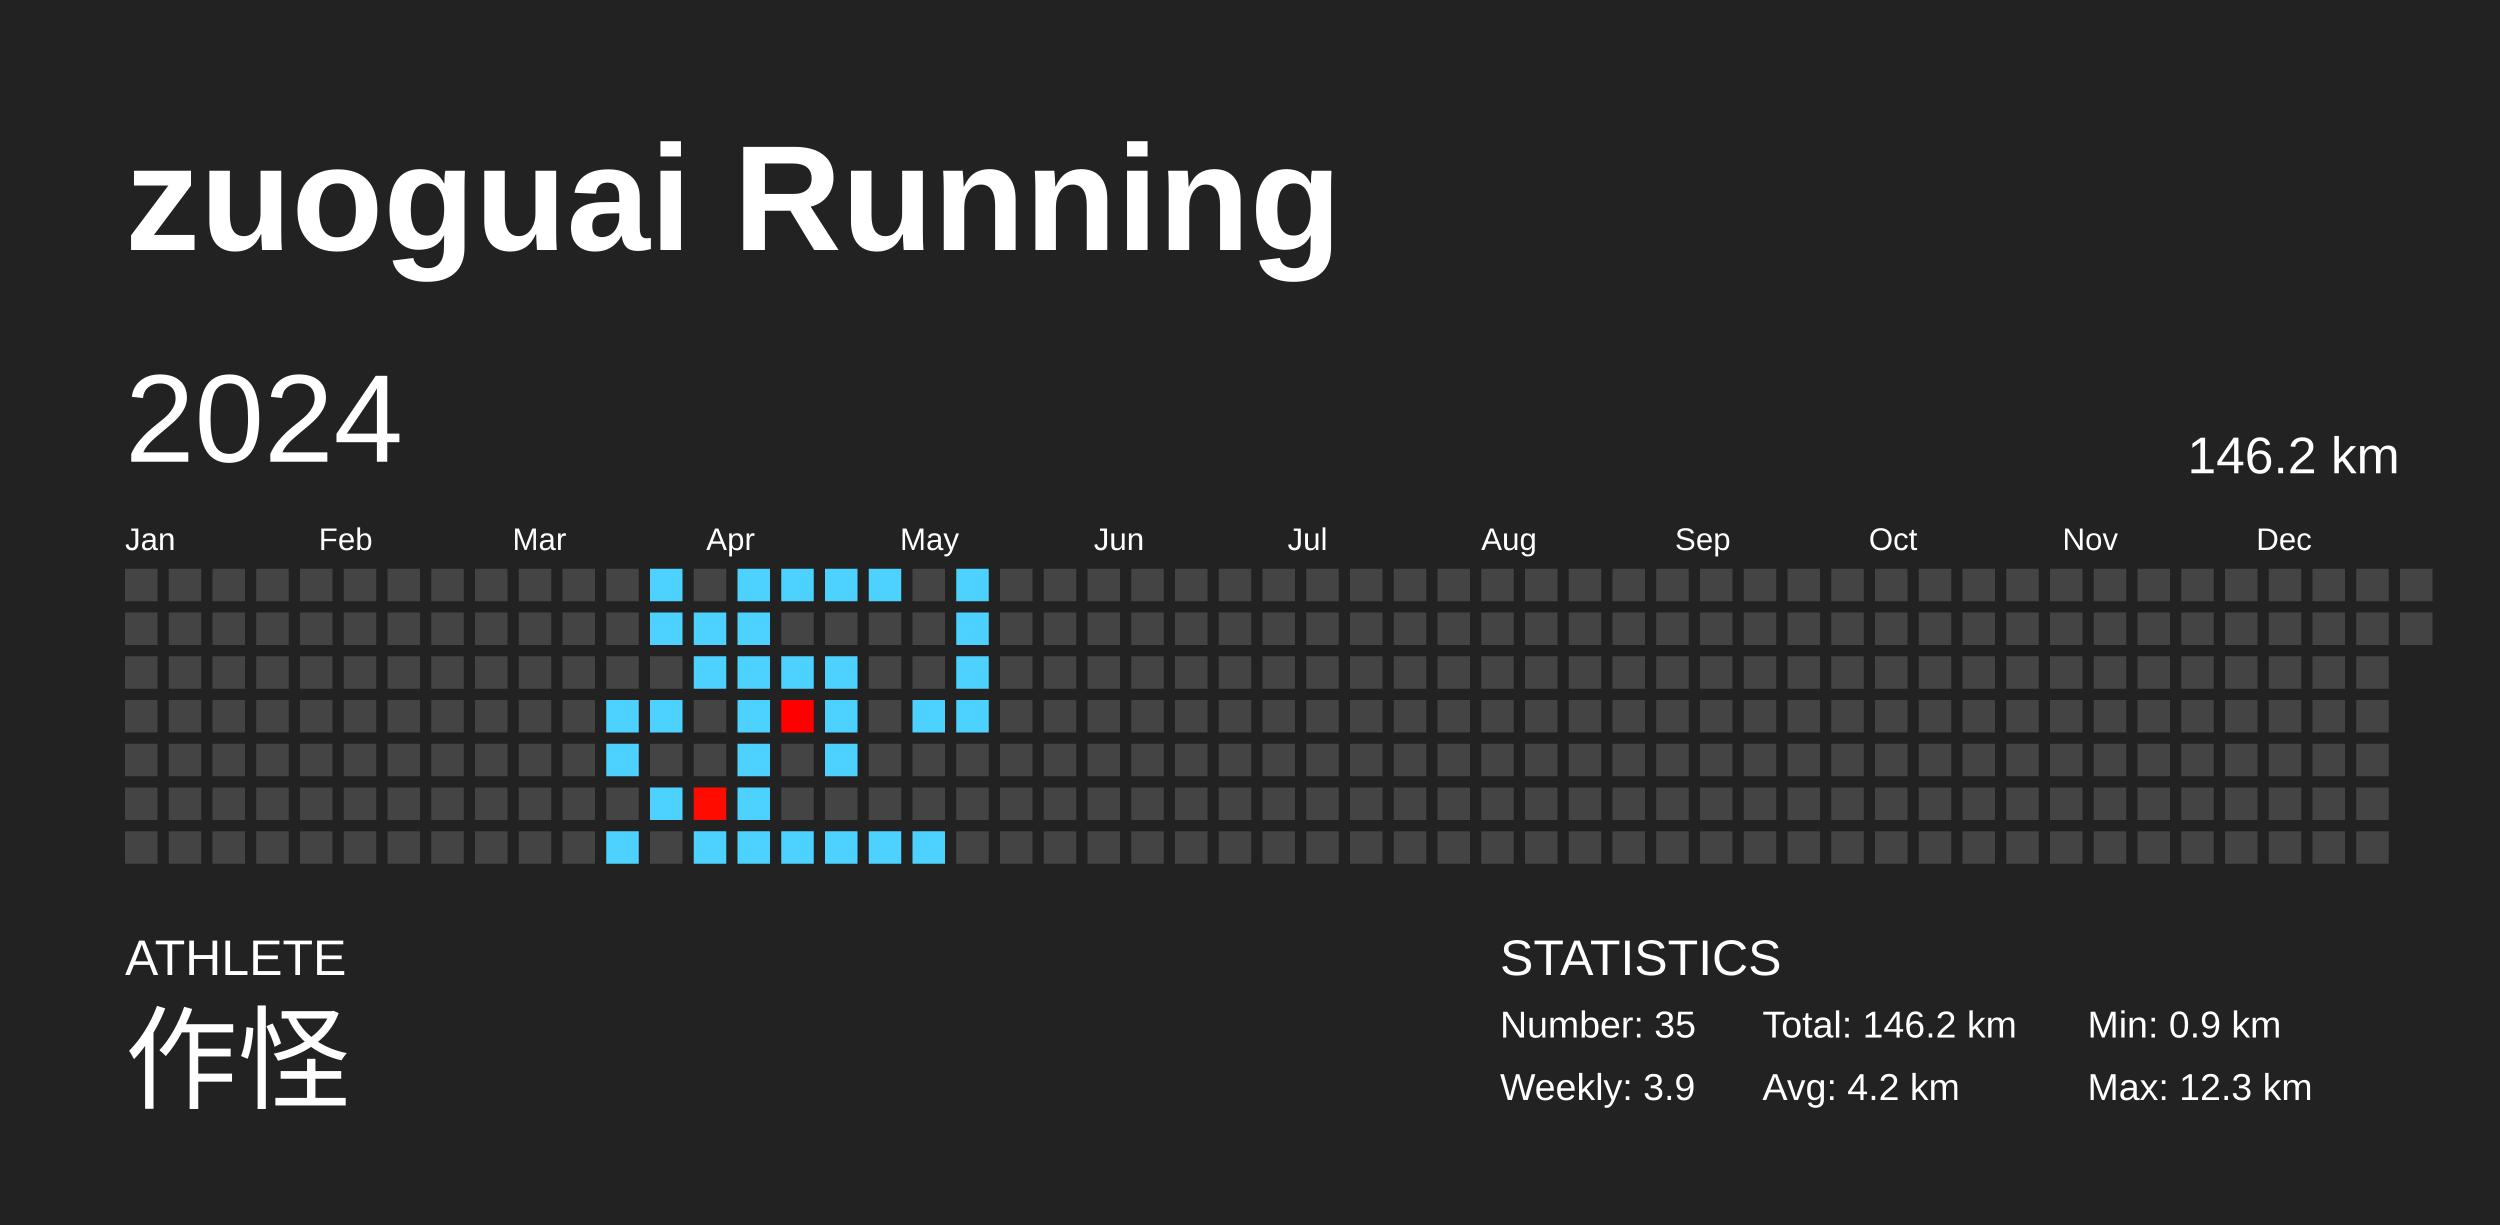
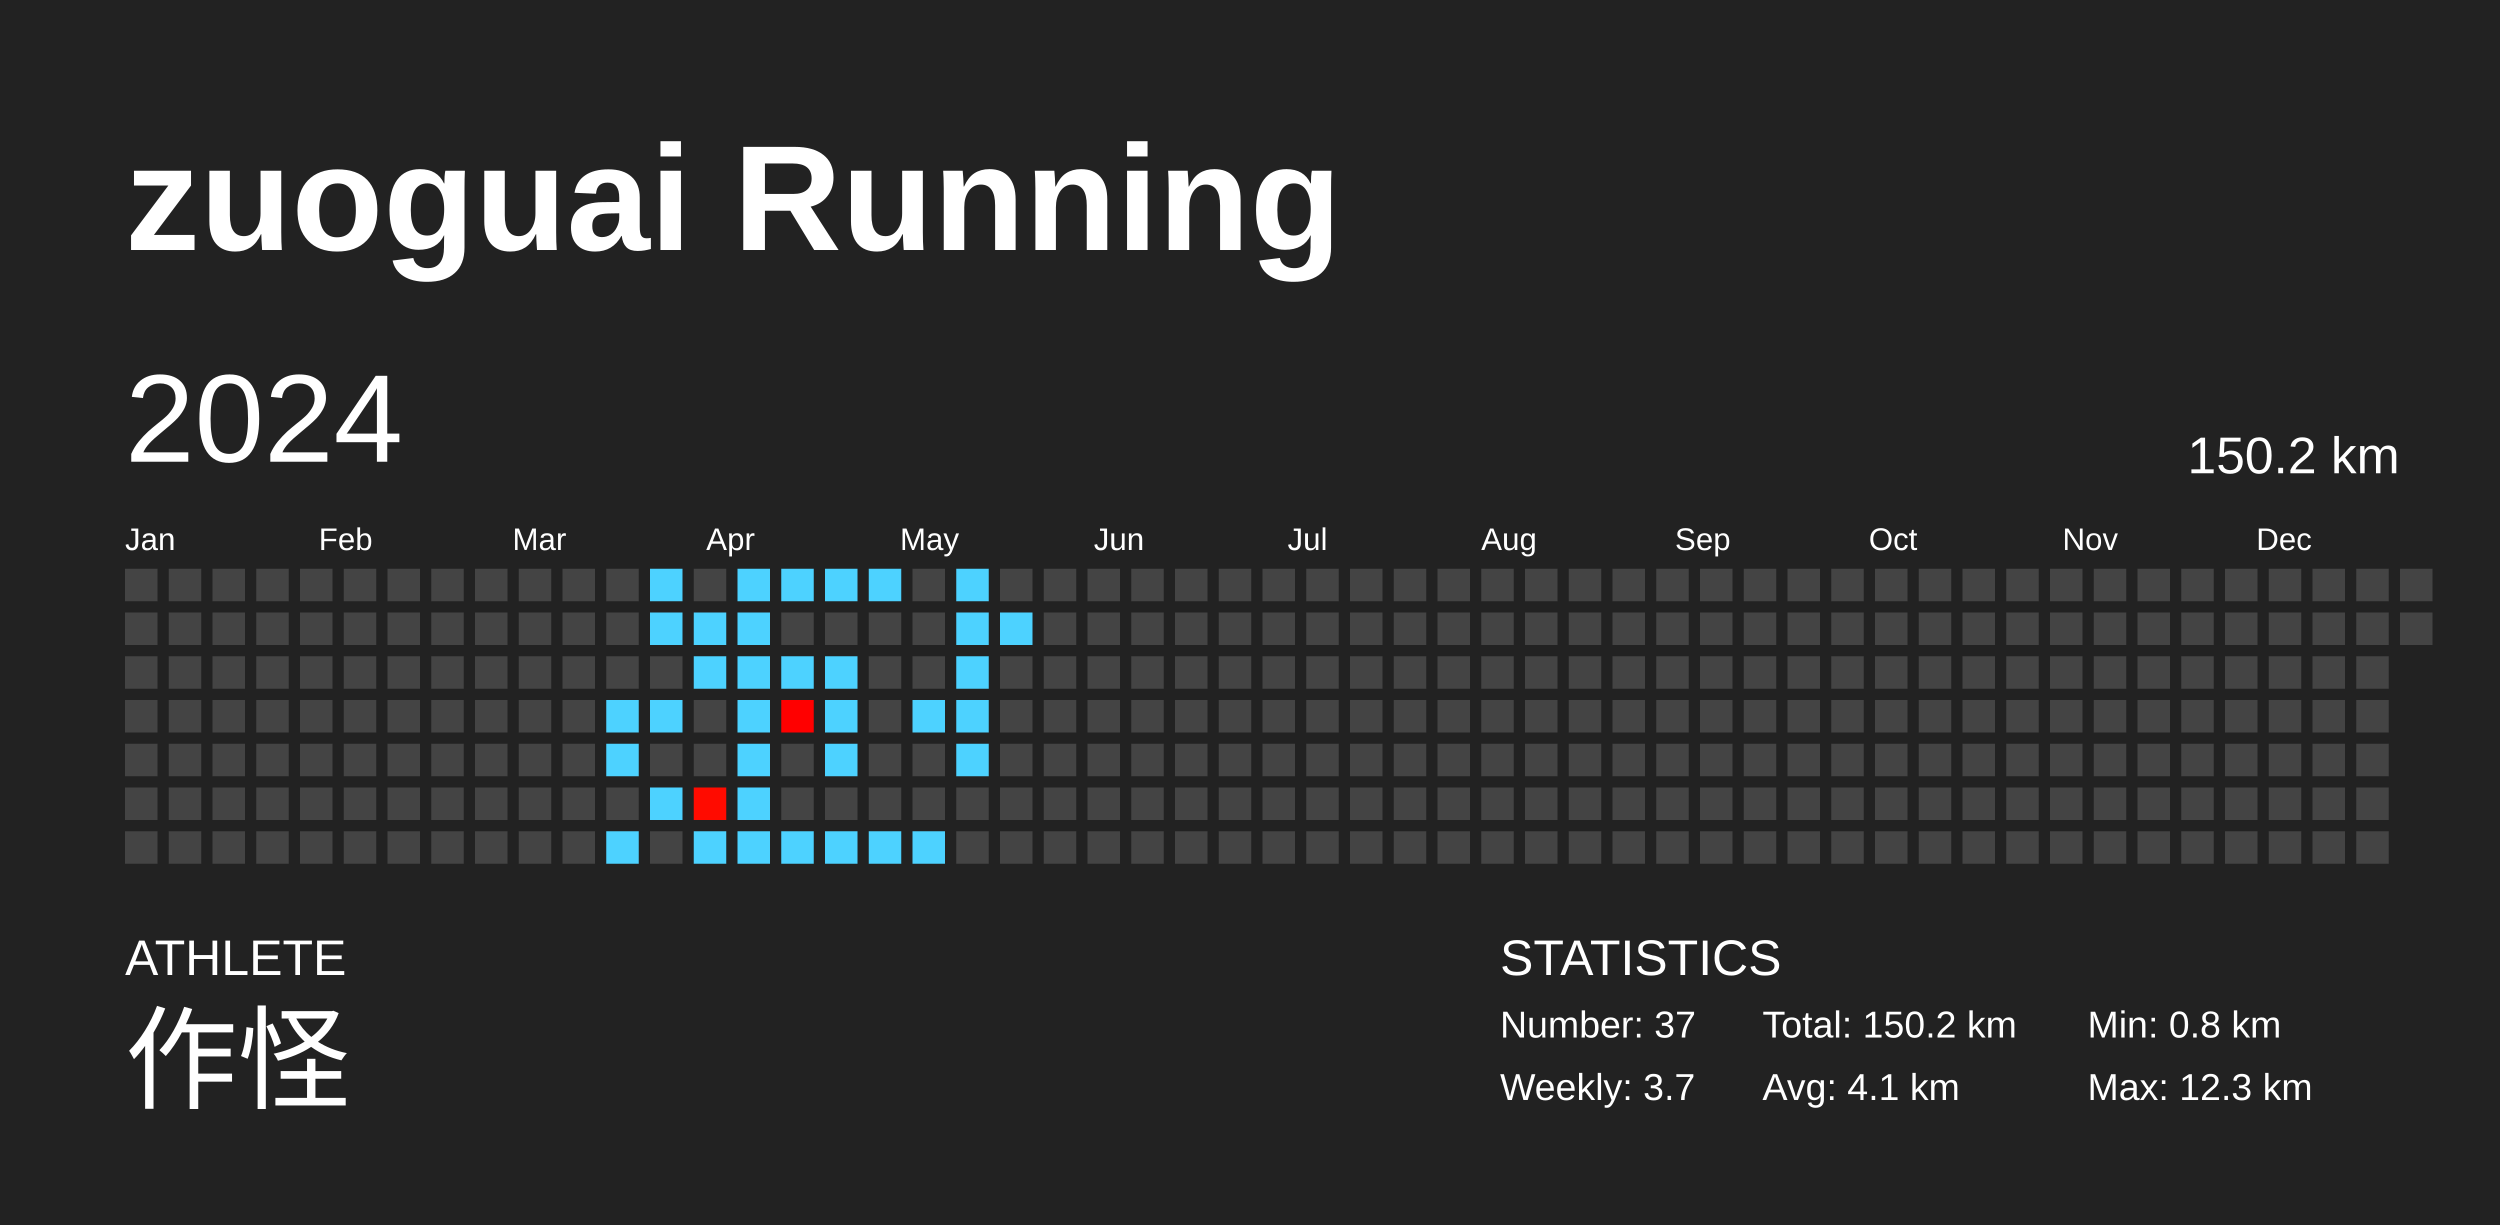
<svg xmlns="http://www.w3.org/2000/svg" baseProfile="full" height="98mm" version="1.1" viewBox="0,0,200,98" width="200mm">
  <defs />
  <rect fill="#222222" height="98" width="200" x="0" y="0" />
  <text fill="#FFFFFF" style="font-size:12px; font-family:Arial; font-weight:bold;" x="10" y="20">zuoguai Running</text>
  <text fill="#FFFFFF" style="font-size:4px; font-family:Arial" x="10" y="78">ATHLETE</text>
  <text fill="#FFFFFF" style="font-size:9px; font-family:Arial" x="10" y="88">作怪</text>
  <text fill="#FFFFFF" style="font-size:4px; font-family:Arial" x="120" y="78">STATISTICS</text>
-   <text fill="#FFFFFF" style="font-size:3px; font-family:Arial" x="120" y="83">Number: 35</text>
-   <text fill="#FFFFFF" style="font-size:3px; font-family:Arial" x="120" y="88">Weekly: 3.9</text>
-   <text fill="#FFFFFF" style="font-size:3px; font-family:Arial" x="141" y="83">Total: 146.2 km</text>
-   <text fill="#FFFFFF" style="font-size:3px; font-family:Arial" x="141" y="88">Avg: 4.2 km</text>
-   <text fill="#FFFFFF" style="font-size:3px; font-family:Arial" x="167" y="83">Min: 0.9 km</text>
+   <text fill="#FFFFFF" style="font-size:3px; font-family:Arial" x="120" y="83">Number: 37</text>
+   <text fill="#FFFFFF" style="font-size:3px; font-family:Arial" x="120" y="88">Weekly: 3.7</text>
+   <text fill="#FFFFFF" style="font-size:3px; font-family:Arial" x="141" y="83">Total: 150.2 km</text>
+   <text fill="#FFFFFF" style="font-size:3px; font-family:Arial" x="141" y="88">Avg: 4.1 km</text>
+   <text fill="#FFFFFF" style="font-size:3px; font-family:Arial" x="167" y="83">Min: 0.8 km</text>
  <text fill="#FFFFFF" style="font-size:3px; font-family:Arial" x="167" y="88">Max: 12.3 km</text>
  <text dominant-baseline="hanging" fill="#FFFFFF" style="font-size:10.0px; font-family:Arial;" x="10" y="30">2024</text>
-   <text dominant-baseline="hanging" fill="#FFFFFF" style="font-size:4.125px; font-family:Arial;" x="175" y="35">146.2 km</text>
+   <text dominant-baseline="hanging" fill="#FFFFFF" style="font-size:4.125px; font-family:Arial;" x="175" y="35">150.2 km</text>
  <text fill="#FFFFFF" style="font-size:2.5px; font-family:Arial" x="10.0" y="44">Jan</text>
  <text fill="#FFFFFF" style="font-size:2.5px; font-family:Arial" x="25.5" y="44">Feb</text>
  <text fill="#FFFFFF" style="font-size:2.5px; font-family:Arial" x="41.0" y="44">Mar</text>
  <text fill="#FFFFFF" style="font-size:2.5px; font-family:Arial" x="56.5" y="44">Apr</text>
  <text fill="#FFFFFF" style="font-size:2.5px; font-family:Arial" x="72.0" y="44">May</text>
  <text fill="#FFFFFF" style="font-size:2.5px; font-family:Arial" x="87.5" y="44">Jun</text>
  <text fill="#FFFFFF" style="font-size:2.5px; font-family:Arial" x="103.0" y="44">Jul</text>
  <text fill="#FFFFFF" style="font-size:2.5px; font-family:Arial" x="118.5" y="44">Aug</text>
  <text fill="#FFFFFF" style="font-size:2.5px; font-family:Arial" x="134.0" y="44">Sep</text>
  <text fill="#FFFFFF" style="font-size:2.5px; font-family:Arial" x="149.5" y="44">Oct</text>
  <text fill="#FFFFFF" style="font-size:2.5px; font-family:Arial" x="165.0" y="44">Nov</text>
  <text fill="#FFFFFF" style="font-size:2.5px; font-family:Arial" x="180.5" y="44">Dec</text>
  <rect fill="#444444" height="2.6" width="2.6" x="10.0" y="45.5" />
  <rect fill="#444444" height="2.6" width="2.6" x="10.0" y="49.0" />
  <rect fill="#444444" height="2.6" width="2.6" x="10.0" y="52.5" />
  <rect fill="#444444" height="2.6" width="2.6" x="10.0" y="56.0" />
  <rect fill="#444444" height="2.6" width="2.6" x="10.0" y="59.5" />
  <rect fill="#444444" height="2.6" width="2.6" x="10.0" y="63.0" />
  <rect fill="#444444" height="2.6" width="2.6" x="10.0" y="66.5" />
  <rect fill="#444444" height="2.6" width="2.6" x="13.5" y="45.5" />
  <rect fill="#444444" height="2.6" width="2.6" x="13.5" y="49.0" />
  <rect fill="#444444" height="2.6" width="2.6" x="13.5" y="52.5" />
  <rect fill="#444444" height="2.6" width="2.6" x="13.5" y="56.0" />
  <rect fill="#444444" height="2.6" width="2.6" x="13.5" y="59.5" />
  <rect fill="#444444" height="2.6" width="2.6" x="13.5" y="63.0" />
  <rect fill="#444444" height="2.6" width="2.6" x="13.5" y="66.5" />
  <rect fill="#444444" height="2.6" width="2.6" x="17.0" y="45.5" />
  <rect fill="#444444" height="2.6" width="2.6" x="17.0" y="49.0" />
  <rect fill="#444444" height="2.6" width="2.6" x="17.0" y="52.5" />
  <rect fill="#444444" height="2.6" width="2.6" x="17.0" y="56.0" />
  <rect fill="#444444" height="2.6" width="2.6" x="17.0" y="59.5" />
  <rect fill="#444444" height="2.6" width="2.6" x="17.0" y="63.0" />
  <rect fill="#444444" height="2.6" width="2.6" x="17.0" y="66.5" />
  <rect fill="#444444" height="2.6" width="2.6" x="20.5" y="45.5" />
  <rect fill="#444444" height="2.6" width="2.6" x="20.5" y="49.0" />
  <rect fill="#444444" height="2.6" width="2.6" x="20.5" y="52.5" />
  <rect fill="#444444" height="2.6" width="2.6" x="20.5" y="56.0" />
  <rect fill="#444444" height="2.6" width="2.6" x="20.5" y="59.5" />
  <rect fill="#444444" height="2.6" width="2.6" x="20.5" y="63.0" />
  <rect fill="#444444" height="2.6" width="2.6" x="20.5" y="66.5" />
  <rect fill="#444444" height="2.6" width="2.6" x="24.0" y="45.5" />
  <rect fill="#444444" height="2.6" width="2.6" x="24.0" y="49.0" />
  <rect fill="#444444" height="2.6" width="2.6" x="24.0" y="52.5" />
  <rect fill="#444444" height="2.6" width="2.6" x="24.0" y="56.0" />
  <rect fill="#444444" height="2.6" width="2.6" x="24.0" y="59.5" />
  <rect fill="#444444" height="2.6" width="2.6" x="24.0" y="63.0" />
  <rect fill="#444444" height="2.6" width="2.6" x="24.0" y="66.5" />
  <rect fill="#444444" height="2.6" width="2.6" x="27.5" y="45.5" />
  <rect fill="#444444" height="2.6" width="2.6" x="27.5" y="49.0" />
  <rect fill="#444444" height="2.6" width="2.6" x="27.5" y="52.5" />
  <rect fill="#444444" height="2.6" width="2.6" x="27.5" y="56.0" />
  <rect fill="#444444" height="2.6" width="2.6" x="27.5" y="59.5" />
  <rect fill="#444444" height="2.6" width="2.6" x="27.5" y="63.0" />
  <rect fill="#444444" height="2.6" width="2.6" x="27.5" y="66.5" />
  <rect fill="#444444" height="2.6" width="2.6" x="31.0" y="45.5" />
  <rect fill="#444444" height="2.6" width="2.6" x="31.0" y="49.0" />
  <rect fill="#444444" height="2.6" width="2.6" x="31.0" y="52.5" />
  <rect fill="#444444" height="2.6" width="2.6" x="31.0" y="56.0" />
  <rect fill="#444444" height="2.6" width="2.6" x="31.0" y="59.5" />
  <rect fill="#444444" height="2.6" width="2.6" x="31.0" y="63.0" />
  <rect fill="#444444" height="2.6" width="2.6" x="31.0" y="66.5" />
  <rect fill="#444444" height="2.6" width="2.6" x="34.5" y="45.5" />
  <rect fill="#444444" height="2.6" width="2.6" x="34.5" y="49.0" />
  <rect fill="#444444" height="2.6" width="2.6" x="34.5" y="52.5" />
  <rect fill="#444444" height="2.6" width="2.6" x="34.5" y="56.0" />
  <rect fill="#444444" height="2.6" width="2.6" x="34.5" y="59.5" />
  <rect fill="#444444" height="2.6" width="2.6" x="34.5" y="63.0" />
  <rect fill="#444444" height="2.6" width="2.6" x="34.5" y="66.5" />
  <rect fill="#444444" height="2.6" width="2.6" x="38.0" y="45.5" />
  <rect fill="#444444" height="2.6" width="2.6" x="38.0" y="49.0" />
  <rect fill="#444444" height="2.6" width="2.6" x="38.0" y="52.5" />
  <rect fill="#444444" height="2.6" width="2.6" x="38.0" y="56.0" />
  <rect fill="#444444" height="2.6" width="2.6" x="38.0" y="59.5" />
  <rect fill="#444444" height="2.6" width="2.6" x="38.0" y="63.0" />
  <rect fill="#444444" height="2.6" width="2.6" x="38.0" y="66.5" />
  <rect fill="#444444" height="2.6" width="2.6" x="41.5" y="45.5" />
  <rect fill="#444444" height="2.6" width="2.6" x="41.5" y="49.0" />
  <rect fill="#444444" height="2.6" width="2.6" x="41.5" y="52.5" />
  <rect fill="#444444" height="2.6" width="2.6" x="41.5" y="56.0" />
  <rect fill="#444444" height="2.6" width="2.6" x="41.5" y="59.5" />
  <rect fill="#444444" height="2.6" width="2.6" x="41.5" y="63.0" />
  <rect fill="#444444" height="2.6" width="2.6" x="41.5" y="66.5" />
  <rect fill="#444444" height="2.6" width="2.6" x="45.0" y="45.5" />
  <rect fill="#444444" height="2.6" width="2.6" x="45.0" y="49.0" />
  <rect fill="#444444" height="2.6" width="2.6" x="45.0" y="52.5" />
  <rect fill="#444444" height="2.6" width="2.6" x="45.0" y="56.0" />
  <rect fill="#444444" height="2.6" width="2.6" x="45.0" y="59.5" />
  <rect fill="#444444" height="2.6" width="2.6" x="45.0" y="63.0" />
  <rect fill="#444444" height="2.6" width="2.6" x="45.0" y="66.5" />
  <rect fill="#444444" height="2.6" width="2.6" x="48.5" y="45.5" />
  <rect fill="#444444" height="2.6" width="2.6" x="48.5" y="49.0" />
  <rect fill="#444444" height="2.6" width="2.6" x="48.5" y="52.5" />
  <rect fill="#4dd2ff" height="2.6" width="2.6" x="48.5" y="56.0" />
  <rect fill="#4dd2ff" height="2.6" width="2.6" x="48.5" y="59.5" />
  <rect fill="#444444" height="2.6" width="2.6" x="48.5" y="63.0" />
  <rect fill="#4dd2ff" height="2.6" width="2.6" x="48.5" y="66.5" />
  <rect fill="#4dd2ff" height="2.6" width="2.6" x="52.0" y="45.5" />
  <rect fill="#4dd2ff" height="2.6" width="2.6" x="52.0" y="49.0" />
  <rect fill="#444444" height="2.6" width="2.6" x="52.0" y="52.5" />
  <rect fill="#4dd2ff" height="2.6" width="2.6" x="52.0" y="56.0" />
  <rect fill="#444444" height="2.6" width="2.6" x="52.0" y="59.5" />
  <rect fill="#4dd2ff" height="2.6" width="2.6" x="52.0" y="63.0" />
  <rect fill="#444444" height="2.6" width="2.6" x="52.0" y="66.5" />
  <rect fill="#444444" height="2.6" width="2.6" x="55.5" y="45.5" />
  <rect fill="#4dd2ff" height="2.6" width="2.6" x="55.5" y="49.0" />
  <rect fill="#4dd2ff" height="2.6" width="2.6" x="55.5" y="52.5" />
  <rect fill="#444444" height="2.6" width="2.6" x="55.5" y="56.0" />
  <rect fill="#444444" height="2.6" width="2.6" x="55.5" y="59.5" />
  <rect fill="#ff0b00" height="2.6" width="2.6" x="55.5" y="63.0" />
  <rect fill="#4dd2ff" height="2.6" width="2.6" x="55.5" y="66.5" />
  <rect fill="#4dd2ff" height="2.6" width="2.6" x="59.0" y="45.5" />
  <rect fill="#4dd2ff" height="2.6" width="2.6" x="59.0" y="49.0" />
  <rect fill="#4dd2ff" height="2.6" width="2.6" x="59.0" y="52.5" />
  <rect fill="#4dd2ff" height="2.6" width="2.6" x="59.0" y="56.0" />
  <rect fill="#4dd2ff" height="2.6" width="2.6" x="59.0" y="59.5" />
  <rect fill="#4dd2ff" height="2.6" width="2.6" x="59.0" y="63.0" />
  <rect fill="#4dd2ff" height="2.6" width="2.6" x="59.0" y="66.5" />
  <rect fill="#4dd2ff" height="2.6" width="2.6" x="62.5" y="45.5" />
  <rect fill="#444444" height="2.6" width="2.6" x="62.5" y="49.0" />
  <rect fill="#4dd2ff" height="2.6" width="2.6" x="62.5" y="52.5" />
  <rect fill="#ff0000" height="2.6" width="2.6" x="62.5" y="56.0" />
  <rect fill="#444444" height="2.6" width="2.6" x="62.5" y="59.5" />
  <rect fill="#444444" height="2.6" width="2.6" x="62.5" y="63.0" />
  <rect fill="#4dd2ff" height="2.6" width="2.6" x="62.5" y="66.5" />
  <rect fill="#4dd2ff" height="2.6" width="2.6" x="66.0" y="45.5" />
  <rect fill="#444444" height="2.6" width="2.6" x="66.0" y="49.0" />
  <rect fill="#4dd2ff" height="2.6" width="2.6" x="66.0" y="52.5" />
  <rect fill="#4dd2ff" height="2.6" width="2.6" x="66.0" y="56.0" />
  <rect fill="#4dd2ff" height="2.6" width="2.6" x="66.0" y="59.5" />
  <rect fill="#444444" height="2.6" width="2.6" x="66.0" y="63.0" />
  <rect fill="#4dd2ff" height="2.6" width="2.6" x="66.0" y="66.5" />
  <rect fill="#4dd2ff" height="2.6" width="2.6" x="69.5" y="45.5" />
  <rect fill="#444444" height="2.6" width="2.6" x="69.5" y="49.0" />
  <rect fill="#444444" height="2.6" width="2.6" x="69.5" y="52.5" />
  <rect fill="#444444" height="2.6" width="2.6" x="69.5" y="56.0" />
  <rect fill="#444444" height="2.6" width="2.6" x="69.5" y="59.5" />
  <rect fill="#444444" height="2.6" width="2.6" x="69.5" y="63.0" />
  <rect fill="#4dd2ff" height="2.6" width="2.6" x="69.5" y="66.5" />
  <rect fill="#444444" height="2.6" width="2.6" x="73.0" y="45.5" />
  <rect fill="#444444" height="2.6" width="2.6" x="73.0" y="49.0" />
  <rect fill="#444444" height="2.6" width="2.6" x="73.0" y="52.5" />
  <rect fill="#4dd2ff" height="2.6" width="2.6" x="73.0" y="56.0" />
  <rect fill="#444444" height="2.6" width="2.6" x="73.0" y="59.5" />
  <rect fill="#444444" height="2.6" width="2.6" x="73.0" y="63.0" />
  <rect fill="#4dd2ff" height="2.6" width="2.6" x="73.0" y="66.5" />
  <rect fill="#4dd2ff" height="2.6" width="2.6" x="76.5" y="45.5" />
  <rect fill="#4dd2ff" height="2.6" width="2.6" x="76.5" y="49.0" />
  <rect fill="#4dd2ff" height="2.6" width="2.6" x="76.5" y="52.5" />
  <rect fill="#4dd2ff" height="2.6" width="2.6" x="76.5" y="56.0" />
-   <rect fill="#444444" height="2.6" width="2.6" x="76.5" y="59.5" />
+   <rect fill="#4dd2ff" height="2.6" width="2.6" x="76.5" y="59.5" />
  <rect fill="#444444" height="2.6" width="2.6" x="76.5" y="63.0" />
  <rect fill="#444444" height="2.6" width="2.6" x="76.5" y="66.5" />
  <rect fill="#444444" height="2.6" width="2.6" x="80.0" y="45.5" />
-   <rect fill="#444444" height="2.6" width="2.6" x="80.0" y="49.0" />
+   <rect fill="#4dd2ff" height="2.6" width="2.6" x="80.0" y="49.0" />
  <rect fill="#444444" height="2.6" width="2.6" x="80.0" y="52.5" />
  <rect fill="#444444" height="2.6" width="2.6" x="80.0" y="56.0" />
  <rect fill="#444444" height="2.6" width="2.6" x="80.0" y="59.5" />
  <rect fill="#444444" height="2.6" width="2.6" x="80.0" y="63.0" />
  <rect fill="#444444" height="2.6" width="2.6" x="80.0" y="66.5" />
  <rect fill="#444444" height="2.6" width="2.6" x="83.5" y="45.5" />
  <rect fill="#444444" height="2.6" width="2.6" x="83.5" y="49.0" />
  <rect fill="#444444" height="2.6" width="2.6" x="83.5" y="52.5" />
  <rect fill="#444444" height="2.6" width="2.6" x="83.5" y="56.0" />
  <rect fill="#444444" height="2.6" width="2.6" x="83.5" y="59.5" />
  <rect fill="#444444" height="2.6" width="2.6" x="83.5" y="63.0" />
  <rect fill="#444444" height="2.6" width="2.6" x="83.5" y="66.5" />
  <rect fill="#444444" height="2.6" width="2.6" x="87.0" y="45.5" />
  <rect fill="#444444" height="2.6" width="2.6" x="87.0" y="49.0" />
  <rect fill="#444444" height="2.6" width="2.6" x="87.0" y="52.5" />
  <rect fill="#444444" height="2.6" width="2.6" x="87.0" y="56.0" />
  <rect fill="#444444" height="2.6" width="2.6" x="87.0" y="59.5" />
  <rect fill="#444444" height="2.6" width="2.6" x="87.0" y="63.0" />
  <rect fill="#444444" height="2.6" width="2.6" x="87.0" y="66.5" />
  <rect fill="#444444" height="2.6" width="2.6" x="90.5" y="45.5" />
  <rect fill="#444444" height="2.6" width="2.6" x="90.5" y="49.0" />
  <rect fill="#444444" height="2.6" width="2.6" x="90.5" y="52.5" />
  <rect fill="#444444" height="2.6" width="2.6" x="90.5" y="56.0" />
  <rect fill="#444444" height="2.6" width="2.6" x="90.5" y="59.5" />
  <rect fill="#444444" height="2.6" width="2.6" x="90.5" y="63.0" />
  <rect fill="#444444" height="2.6" width="2.6" x="90.5" y="66.5" />
  <rect fill="#444444" height="2.6" width="2.6" x="94.0" y="45.5" />
  <rect fill="#444444" height="2.6" width="2.6" x="94.0" y="49.0" />
  <rect fill="#444444" height="2.6" width="2.6" x="94.0" y="52.5" />
  <rect fill="#444444" height="2.6" width="2.6" x="94.0" y="56.0" />
  <rect fill="#444444" height="2.6" width="2.6" x="94.0" y="59.5" />
  <rect fill="#444444" height="2.6" width="2.6" x="94.0" y="63.0" />
  <rect fill="#444444" height="2.6" width="2.6" x="94.0" y="66.5" />
  <rect fill="#444444" height="2.6" width="2.6" x="97.5" y="45.5" />
  <rect fill="#444444" height="2.6" width="2.6" x="97.5" y="49.0" />
  <rect fill="#444444" height="2.6" width="2.6" x="97.5" y="52.5" />
  <rect fill="#444444" height="2.6" width="2.6" x="97.5" y="56.0" />
  <rect fill="#444444" height="2.6" width="2.6" x="97.5" y="59.5" />
  <rect fill="#444444" height="2.6" width="2.6" x="97.5" y="63.0" />
  <rect fill="#444444" height="2.6" width="2.6" x="97.5" y="66.5" />
  <rect fill="#444444" height="2.6" width="2.6" x="101.0" y="45.5" />
  <rect fill="#444444" height="2.6" width="2.6" x="101.0" y="49.0" />
  <rect fill="#444444" height="2.6" width="2.6" x="101.0" y="52.5" />
  <rect fill="#444444" height="2.6" width="2.6" x="101.0" y="56.0" />
  <rect fill="#444444" height="2.6" width="2.6" x="101.0" y="59.5" />
  <rect fill="#444444" height="2.6" width="2.6" x="101.0" y="63.0" />
  <rect fill="#444444" height="2.6" width="2.6" x="101.0" y="66.5" />
  <rect fill="#444444" height="2.6" width="2.6" x="104.5" y="45.5" />
  <rect fill="#444444" height="2.6" width="2.6" x="104.5" y="49.0" />
  <rect fill="#444444" height="2.6" width="2.6" x="104.5" y="52.5" />
  <rect fill="#444444" height="2.6" width="2.6" x="104.5" y="56.0" />
  <rect fill="#444444" height="2.6" width="2.6" x="104.5" y="59.5" />
  <rect fill="#444444" height="2.6" width="2.6" x="104.5" y="63.0" />
  <rect fill="#444444" height="2.6" width="2.6" x="104.5" y="66.5" />
  <rect fill="#444444" height="2.6" width="2.6" x="108.0" y="45.5" />
  <rect fill="#444444" height="2.6" width="2.6" x="108.0" y="49.0" />
  <rect fill="#444444" height="2.6" width="2.6" x="108.0" y="52.5" />
  <rect fill="#444444" height="2.6" width="2.6" x="108.0" y="56.0" />
  <rect fill="#444444" height="2.6" width="2.6" x="108.0" y="59.5" />
  <rect fill="#444444" height="2.6" width="2.6" x="108.0" y="63.0" />
  <rect fill="#444444" height="2.6" width="2.6" x="108.0" y="66.5" />
  <rect fill="#444444" height="2.6" width="2.6" x="111.5" y="45.5" />
  <rect fill="#444444" height="2.6" width="2.6" x="111.5" y="49.0" />
  <rect fill="#444444" height="2.6" width="2.6" x="111.5" y="52.5" />
  <rect fill="#444444" height="2.6" width="2.6" x="111.5" y="56.0" />
  <rect fill="#444444" height="2.6" width="2.6" x="111.5" y="59.5" />
  <rect fill="#444444" height="2.6" width="2.6" x="111.5" y="63.0" />
  <rect fill="#444444" height="2.6" width="2.6" x="111.5" y="66.5" />
  <rect fill="#444444" height="2.6" width="2.6" x="115.0" y="45.5" />
  <rect fill="#444444" height="2.6" width="2.6" x="115.0" y="49.0" />
  <rect fill="#444444" height="2.6" width="2.6" x="115.0" y="52.5" />
  <rect fill="#444444" height="2.6" width="2.6" x="115.0" y="56.0" />
  <rect fill="#444444" height="2.6" width="2.6" x="115.0" y="59.5" />
  <rect fill="#444444" height="2.6" width="2.6" x="115.0" y="63.0" />
  <rect fill="#444444" height="2.6" width="2.6" x="115.0" y="66.5" />
  <rect fill="#444444" height="2.6" width="2.6" x="118.5" y="45.5" />
  <rect fill="#444444" height="2.6" width="2.6" x="118.5" y="49.0" />
  <rect fill="#444444" height="2.6" width="2.6" x="118.5" y="52.5" />
  <rect fill="#444444" height="2.6" width="2.6" x="118.5" y="56.0" />
  <rect fill="#444444" height="2.6" width="2.6" x="118.5" y="59.5" />
  <rect fill="#444444" height="2.6" width="2.6" x="118.5" y="63.0" />
  <rect fill="#444444" height="2.6" width="2.6" x="118.5" y="66.5" />
  <rect fill="#444444" height="2.6" width="2.6" x="122.0" y="45.5" />
  <rect fill="#444444" height="2.6" width="2.6" x="122.0" y="49.0" />
  <rect fill="#444444" height="2.6" width="2.6" x="122.0" y="52.5" />
  <rect fill="#444444" height="2.6" width="2.6" x="122.0" y="56.0" />
  <rect fill="#444444" height="2.6" width="2.6" x="122.0" y="59.5" />
  <rect fill="#444444" height="2.6" width="2.6" x="122.0" y="63.0" />
  <rect fill="#444444" height="2.6" width="2.6" x="122.0" y="66.5" />
  <rect fill="#444444" height="2.6" width="2.6" x="125.5" y="45.5" />
  <rect fill="#444444" height="2.6" width="2.6" x="125.5" y="49.0" />
  <rect fill="#444444" height="2.6" width="2.6" x="125.5" y="52.5" />
  <rect fill="#444444" height="2.6" width="2.6" x="125.5" y="56.0" />
  <rect fill="#444444" height="2.6" width="2.6" x="125.5" y="59.5" />
  <rect fill="#444444" height="2.6" width="2.6" x="125.5" y="63.0" />
  <rect fill="#444444" height="2.6" width="2.6" x="125.5" y="66.5" />
  <rect fill="#444444" height="2.6" width="2.6" x="129.0" y="45.5" />
  <rect fill="#444444" height="2.6" width="2.6" x="129.0" y="49.0" />
  <rect fill="#444444" height="2.6" width="2.6" x="129.0" y="52.5" />
  <rect fill="#444444" height="2.6" width="2.6" x="129.0" y="56.0" />
  <rect fill="#444444" height="2.6" width="2.6" x="129.0" y="59.5" />
  <rect fill="#444444" height="2.6" width="2.6" x="129.0" y="63.0" />
  <rect fill="#444444" height="2.6" width="2.6" x="129.0" y="66.5" />
  <rect fill="#444444" height="2.6" width="2.6" x="132.5" y="45.5" />
  <rect fill="#444444" height="2.6" width="2.6" x="132.5" y="49.0" />
  <rect fill="#444444" height="2.6" width="2.6" x="132.5" y="52.5" />
  <rect fill="#444444" height="2.6" width="2.6" x="132.5" y="56.0" />
  <rect fill="#444444" height="2.6" width="2.6" x="132.5" y="59.5" />
  <rect fill="#444444" height="2.6" width="2.6" x="132.5" y="63.0" />
  <rect fill="#444444" height="2.6" width="2.6" x="132.5" y="66.5" />
  <rect fill="#444444" height="2.6" width="2.6" x="136.0" y="45.5" />
  <rect fill="#444444" height="2.6" width="2.6" x="136.0" y="49.0" />
  <rect fill="#444444" height="2.6" width="2.6" x="136.0" y="52.5" />
  <rect fill="#444444" height="2.6" width="2.6" x="136.0" y="56.0" />
  <rect fill="#444444" height="2.6" width="2.6" x="136.0" y="59.5" />
  <rect fill="#444444" height="2.6" width="2.6" x="136.0" y="63.0" />
  <rect fill="#444444" height="2.6" width="2.6" x="136.0" y="66.5" />
  <rect fill="#444444" height="2.6" width="2.6" x="139.5" y="45.5" />
  <rect fill="#444444" height="2.6" width="2.6" x="139.5" y="49.0" />
  <rect fill="#444444" height="2.6" width="2.6" x="139.5" y="52.5" />
  <rect fill="#444444" height="2.6" width="2.6" x="139.5" y="56.0" />
  <rect fill="#444444" height="2.6" width="2.6" x="139.5" y="59.5" />
  <rect fill="#444444" height="2.6" width="2.6" x="139.5" y="63.0" />
  <rect fill="#444444" height="2.6" width="2.6" x="139.5" y="66.5" />
  <rect fill="#444444" height="2.6" width="2.6" x="143.0" y="45.5" />
  <rect fill="#444444" height="2.6" width="2.6" x="143.0" y="49.0" />
  <rect fill="#444444" height="2.6" width="2.6" x="143.0" y="52.5" />
  <rect fill="#444444" height="2.6" width="2.6" x="143.0" y="56.0" />
  <rect fill="#444444" height="2.6" width="2.6" x="143.0" y="59.5" />
  <rect fill="#444444" height="2.6" width="2.6" x="143.0" y="63.0" />
  <rect fill="#444444" height="2.6" width="2.6" x="143.0" y="66.5" />
  <rect fill="#444444" height="2.6" width="2.6" x="146.5" y="45.5" />
  <rect fill="#444444" height="2.6" width="2.6" x="146.5" y="49.0" />
  <rect fill="#444444" height="2.6" width="2.6" x="146.5" y="52.5" />
  <rect fill="#444444" height="2.6" width="2.6" x="146.5" y="56.0" />
  <rect fill="#444444" height="2.6" width="2.6" x="146.5" y="59.5" />
  <rect fill="#444444" height="2.6" width="2.6" x="146.5" y="63.0" />
  <rect fill="#444444" height="2.6" width="2.6" x="146.5" y="66.5" />
  <rect fill="#444444" height="2.6" width="2.6" x="150.0" y="45.5" />
  <rect fill="#444444" height="2.6" width="2.6" x="150.0" y="49.0" />
  <rect fill="#444444" height="2.6" width="2.6" x="150.0" y="52.5" />
  <rect fill="#444444" height="2.6" width="2.6" x="150.0" y="56.0" />
  <rect fill="#444444" height="2.6" width="2.6" x="150.0" y="59.5" />
  <rect fill="#444444" height="2.6" width="2.6" x="150.0" y="63.0" />
  <rect fill="#444444" height="2.6" width="2.6" x="150.0" y="66.5" />
  <rect fill="#444444" height="2.6" width="2.6" x="153.5" y="45.5" />
  <rect fill="#444444" height="2.6" width="2.6" x="153.5" y="49.0" />
  <rect fill="#444444" height="2.6" width="2.6" x="153.5" y="52.5" />
  <rect fill="#444444" height="2.6" width="2.6" x="153.5" y="56.0" />
  <rect fill="#444444" height="2.6" width="2.6" x="153.5" y="59.5" />
  <rect fill="#444444" height="2.6" width="2.6" x="153.5" y="63.0" />
  <rect fill="#444444" height="2.6" width="2.6" x="153.5" y="66.5" />
  <rect fill="#444444" height="2.6" width="2.6" x="157.0" y="45.5" />
  <rect fill="#444444" height="2.6" width="2.6" x="157.0" y="49.0" />
  <rect fill="#444444" height="2.6" width="2.6" x="157.0" y="52.5" />
  <rect fill="#444444" height="2.6" width="2.6" x="157.0" y="56.0" />
  <rect fill="#444444" height="2.6" width="2.6" x="157.0" y="59.5" />
  <rect fill="#444444" height="2.6" width="2.6" x="157.0" y="63.0" />
  <rect fill="#444444" height="2.6" width="2.6" x="157.0" y="66.5" />
  <rect fill="#444444" height="2.6" width="2.6" x="160.5" y="45.5" />
  <rect fill="#444444" height="2.6" width="2.6" x="160.5" y="49.0" />
  <rect fill="#444444" height="2.6" width="2.6" x="160.5" y="52.5" />
  <rect fill="#444444" height="2.6" width="2.6" x="160.5" y="56.0" />
  <rect fill="#444444" height="2.6" width="2.6" x="160.5" y="59.5" />
  <rect fill="#444444" height="2.6" width="2.6" x="160.5" y="63.0" />
  <rect fill="#444444" height="2.6" width="2.6" x="160.5" y="66.5" />
  <rect fill="#444444" height="2.6" width="2.6" x="164.0" y="45.5" />
  <rect fill="#444444" height="2.6" width="2.6" x="164.0" y="49.0" />
  <rect fill="#444444" height="2.6" width="2.6" x="164.0" y="52.5" />
  <rect fill="#444444" height="2.6" width="2.6" x="164.0" y="56.0" />
  <rect fill="#444444" height="2.6" width="2.6" x="164.0" y="59.5" />
  <rect fill="#444444" height="2.6" width="2.6" x="164.0" y="63.0" />
  <rect fill="#444444" height="2.6" width="2.6" x="164.0" y="66.5" />
  <rect fill="#444444" height="2.6" width="2.6" x="167.5" y="45.5" />
  <rect fill="#444444" height="2.6" width="2.6" x="167.5" y="49.0" />
  <rect fill="#444444" height="2.6" width="2.6" x="167.5" y="52.5" />
  <rect fill="#444444" height="2.6" width="2.6" x="167.5" y="56.0" />
  <rect fill="#444444" height="2.6" width="2.6" x="167.5" y="59.5" />
  <rect fill="#444444" height="2.6" width="2.6" x="167.5" y="63.0" />
  <rect fill="#444444" height="2.6" width="2.6" x="167.5" y="66.5" />
  <rect fill="#444444" height="2.6" width="2.6" x="171.0" y="45.5" />
  <rect fill="#444444" height="2.6" width="2.6" x="171.0" y="49.0" />
  <rect fill="#444444" height="2.6" width="2.6" x="171.0" y="52.5" />
  <rect fill="#444444" height="2.6" width="2.6" x="171.0" y="56.0" />
  <rect fill="#444444" height="2.6" width="2.6" x="171.0" y="59.5" />
  <rect fill="#444444" height="2.6" width="2.6" x="171.0" y="63.0" />
  <rect fill="#444444" height="2.6" width="2.6" x="171.0" y="66.5" />
  <rect fill="#444444" height="2.6" width="2.6" x="174.5" y="45.5" />
  <rect fill="#444444" height="2.6" width="2.6" x="174.5" y="49.0" />
  <rect fill="#444444" height="2.6" width="2.6" x="174.5" y="52.5" />
  <rect fill="#444444" height="2.6" width="2.6" x="174.5" y="56.0" />
  <rect fill="#444444" height="2.6" width="2.6" x="174.5" y="59.5" />
  <rect fill="#444444" height="2.6" width="2.6" x="174.5" y="63.0" />
  <rect fill="#444444" height="2.6" width="2.6" x="174.5" y="66.5" />
  <rect fill="#444444" height="2.6" width="2.6" x="178.0" y="45.5" />
  <rect fill="#444444" height="2.6" width="2.6" x="178.0" y="49.0" />
  <rect fill="#444444" height="2.6" width="2.6" x="178.0" y="52.5" />
  <rect fill="#444444" height="2.6" width="2.6" x="178.0" y="56.0" />
  <rect fill="#444444" height="2.6" width="2.6" x="178.0" y="59.5" />
  <rect fill="#444444" height="2.6" width="2.6" x="178.0" y="63.0" />
  <rect fill="#444444" height="2.6" width="2.6" x="178.0" y="66.5" />
  <rect fill="#444444" height="2.6" width="2.6" x="181.5" y="45.5" />
  <rect fill="#444444" height="2.6" width="2.6" x="181.5" y="49.0" />
  <rect fill="#444444" height="2.6" width="2.6" x="181.5" y="52.5" />
  <rect fill="#444444" height="2.6" width="2.6" x="181.5" y="56.0" />
  <rect fill="#444444" height="2.6" width="2.6" x="181.5" y="59.5" />
  <rect fill="#444444" height="2.6" width="2.6" x="181.5" y="63.0" />
  <rect fill="#444444" height="2.6" width="2.6" x="181.5" y="66.5" />
  <rect fill="#444444" height="2.6" width="2.6" x="185.0" y="45.5" />
  <rect fill="#444444" height="2.6" width="2.6" x="185.0" y="49.0" />
  <rect fill="#444444" height="2.6" width="2.6" x="185.0" y="52.5" />
  <rect fill="#444444" height="2.6" width="2.6" x="185.0" y="56.0" />
  <rect fill="#444444" height="2.6" width="2.6" x="185.0" y="59.5" />
  <rect fill="#444444" height="2.6" width="2.6" x="185.0" y="63.0" />
  <rect fill="#444444" height="2.6" width="2.6" x="185.0" y="66.5" />
  <rect fill="#444444" height="2.6" width="2.6" x="188.5" y="45.5" />
  <rect fill="#444444" height="2.6" width="2.6" x="188.5" y="49.0" />
  <rect fill="#444444" height="2.6" width="2.6" x="188.5" y="52.5" />
  <rect fill="#444444" height="2.6" width="2.6" x="188.5" y="56.0" />
  <rect fill="#444444" height="2.6" width="2.6" x="188.5" y="59.5" />
  <rect fill="#444444" height="2.6" width="2.6" x="188.5" y="63.0" />
  <rect fill="#444444" height="2.6" width="2.6" x="188.5" y="66.5" />
  <rect fill="#444444" height="2.6" width="2.6" x="192.0" y="45.5" />
  <rect fill="#444444" height="2.6" width="2.6" x="192.0" y="49.0" />
</svg>
